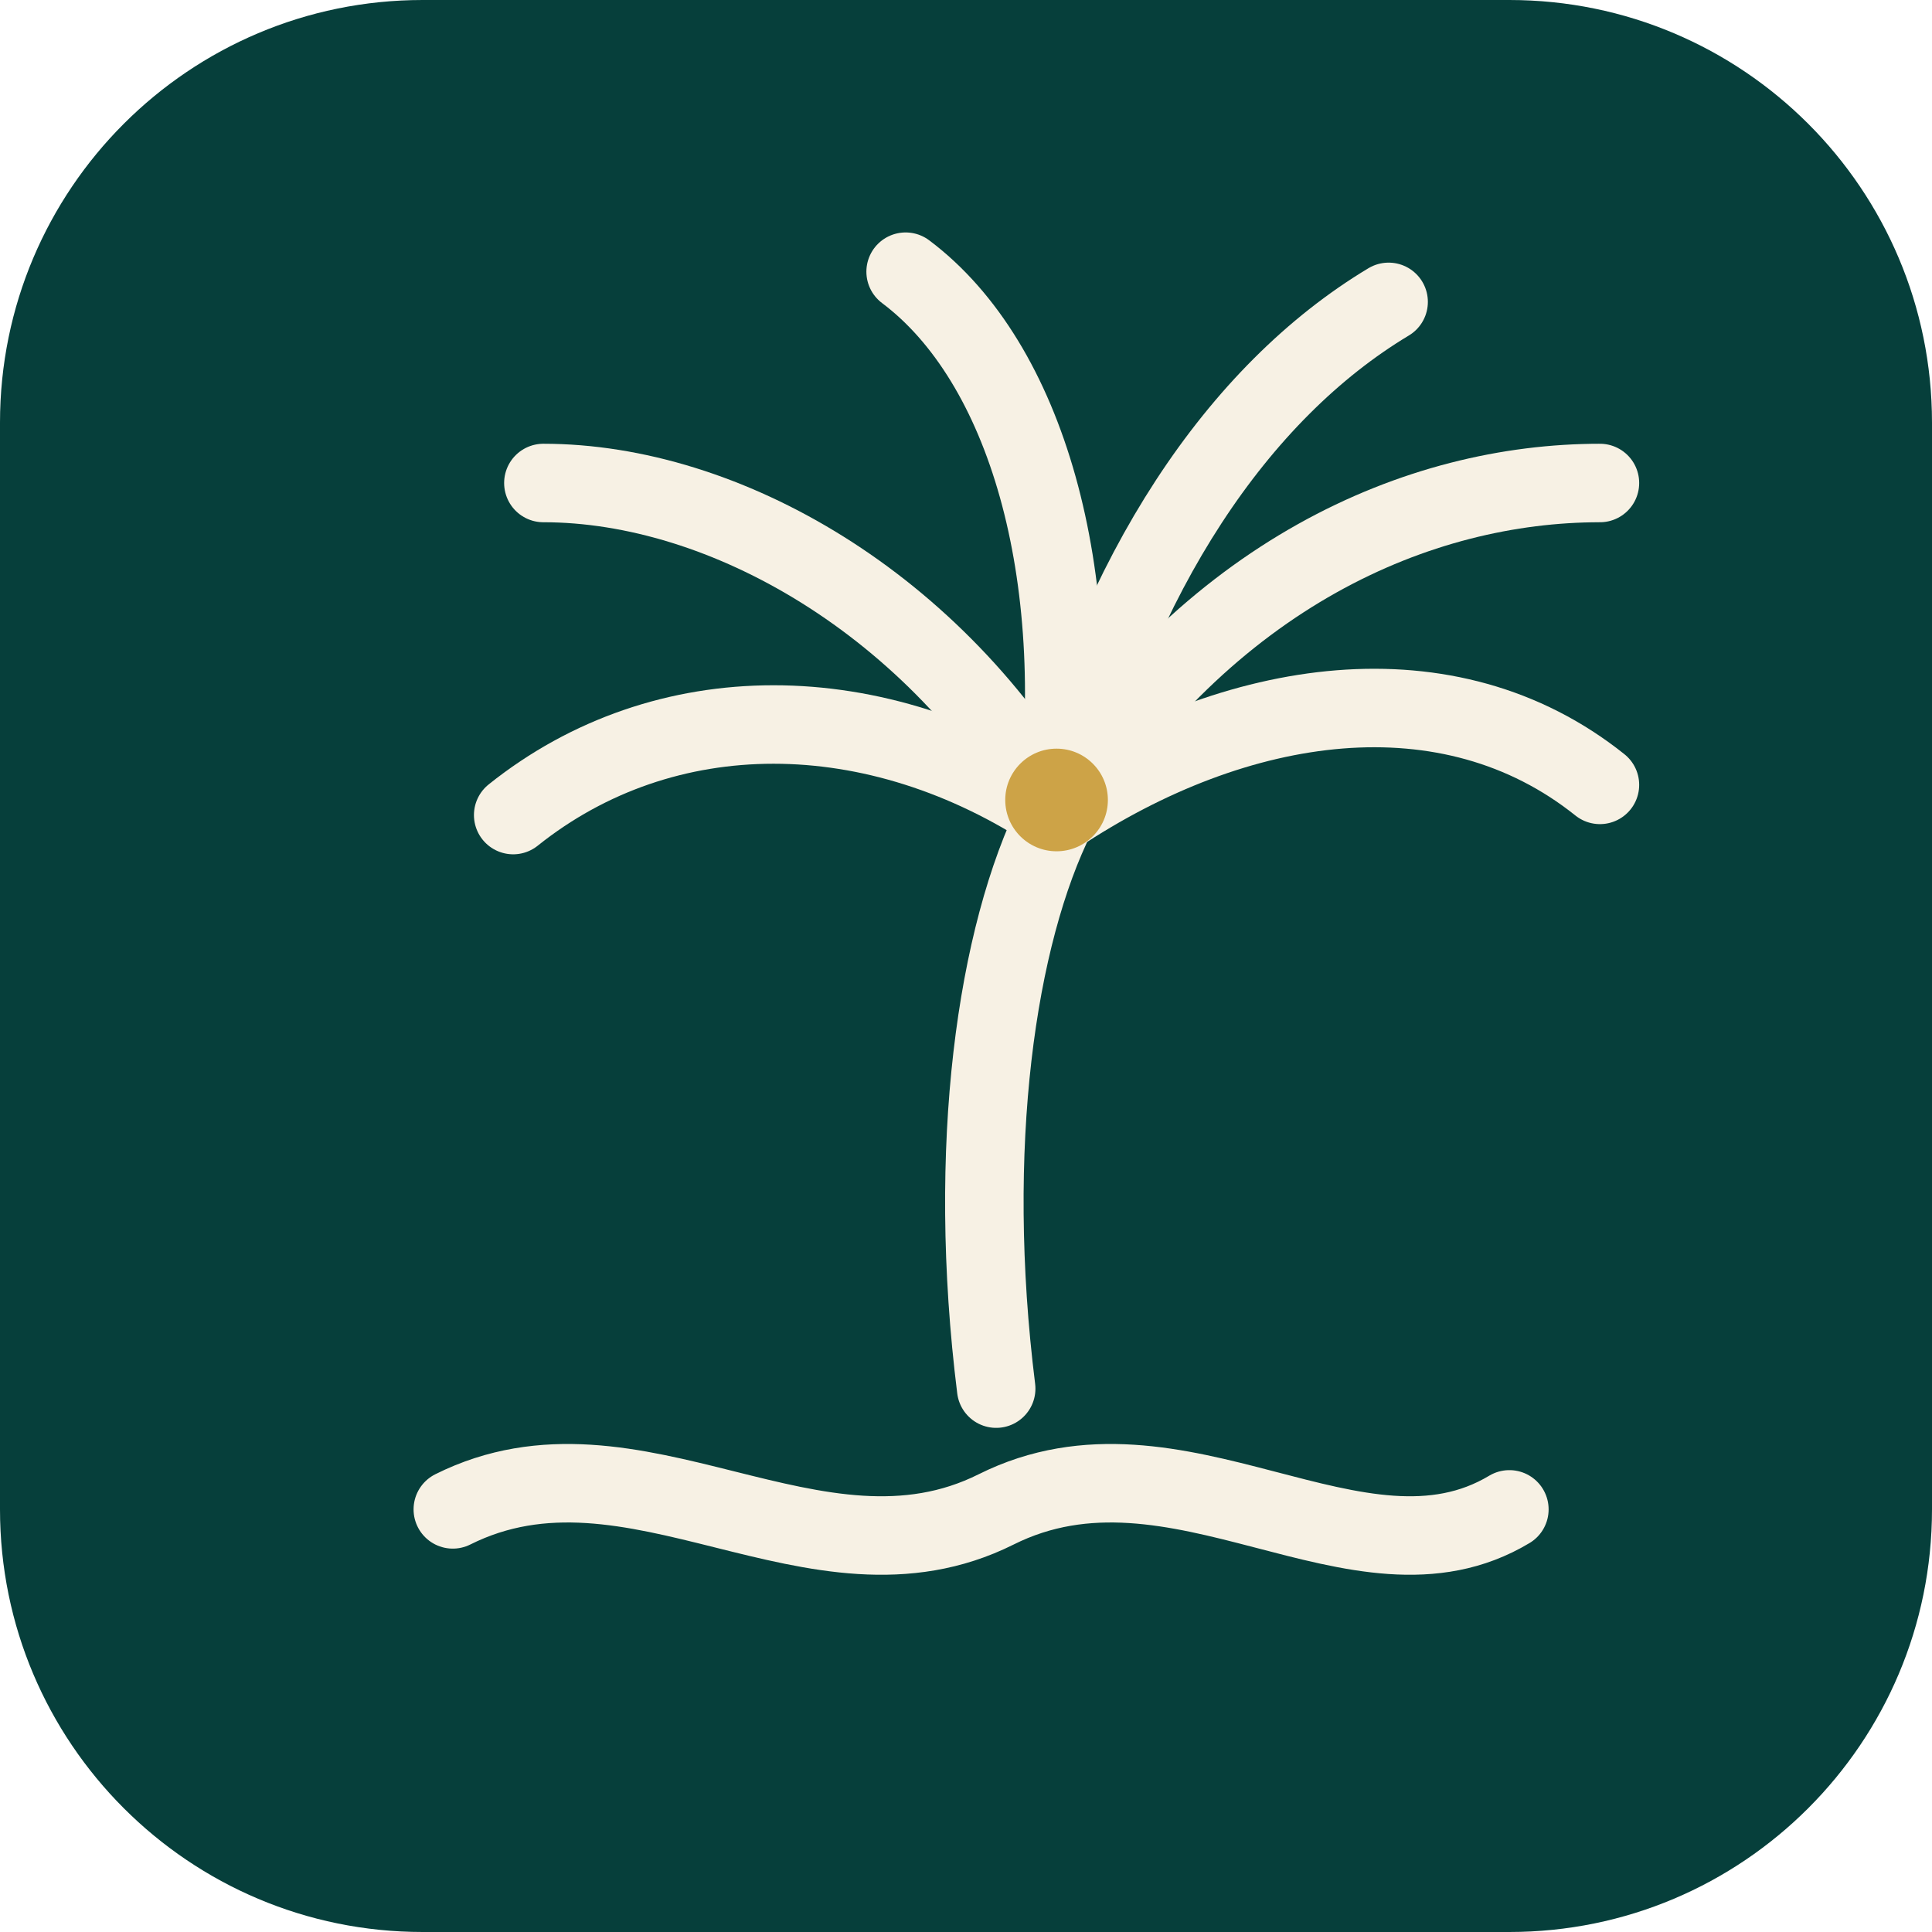
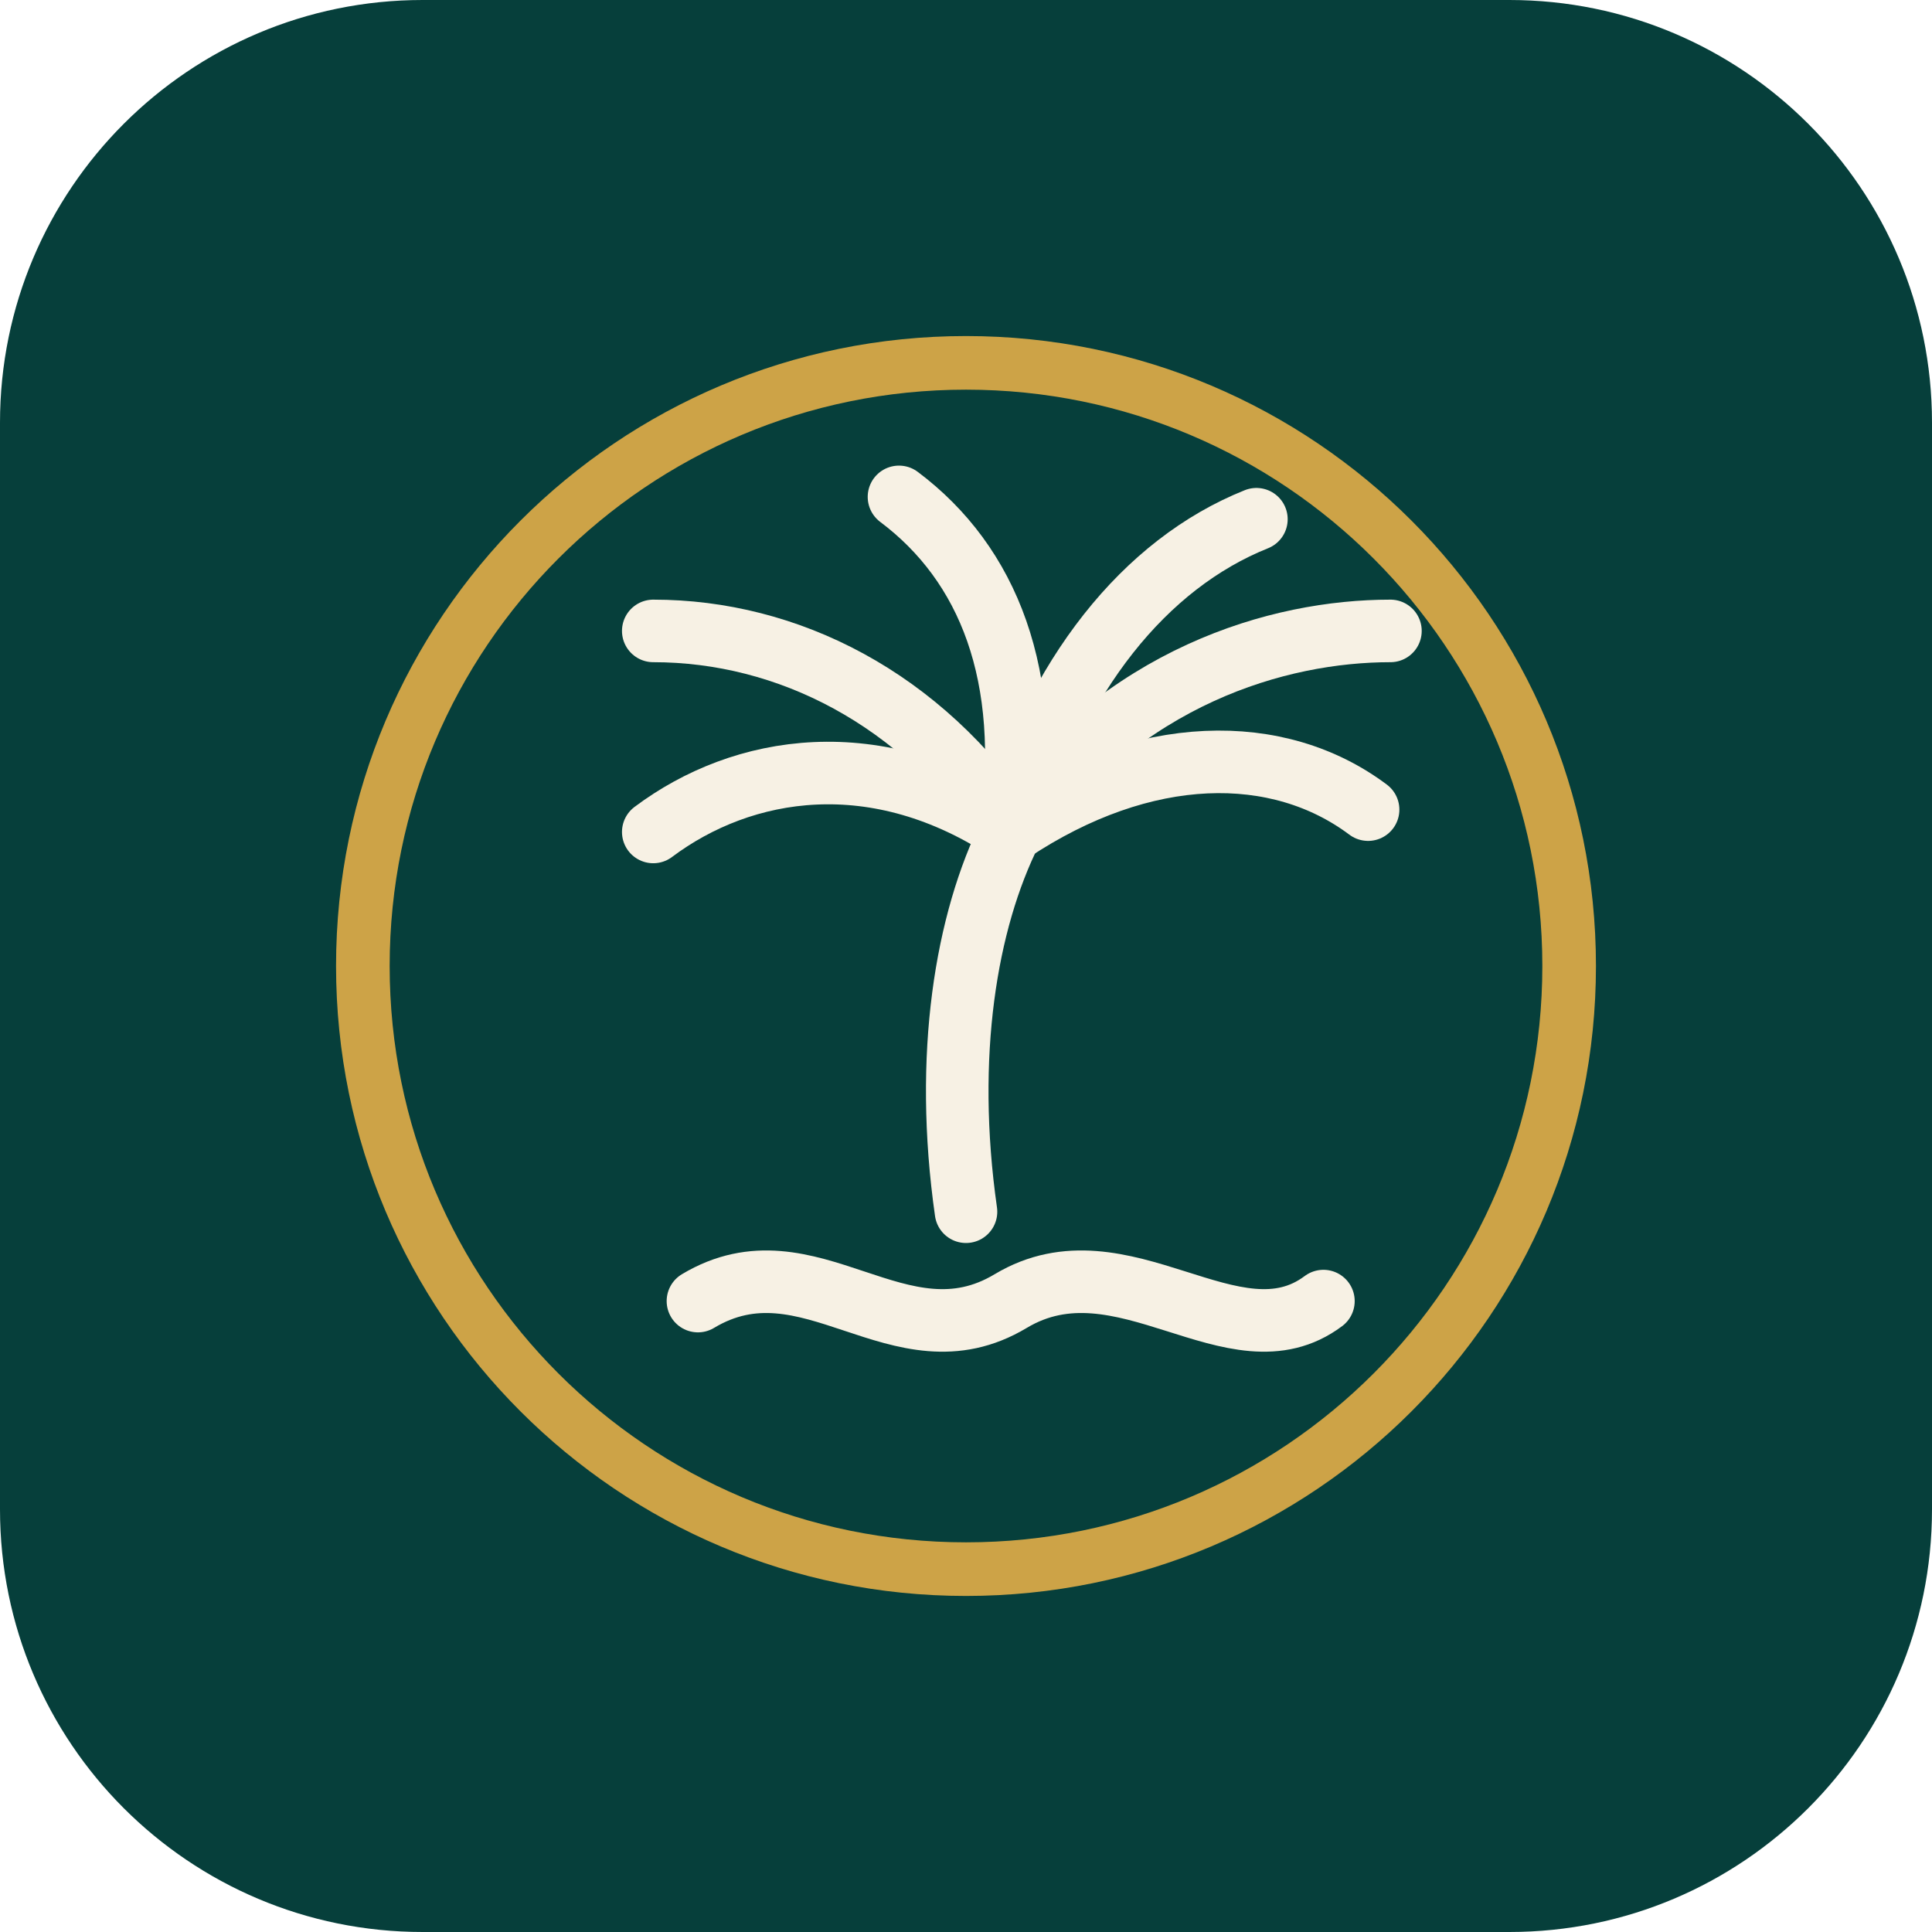
<svg xmlns="http://www.w3.org/2000/svg" viewBox="0 0 64 64" role="img" aria-label="Uvita Concierge Experience">
  <rect width="64" height="64" rx="14" fill="#063F3B" />
-   <g stroke="#F7F1E4" stroke-width="2.6" fill="none" stroke-linecap="round" stroke-linejoin="round">
-     <path d="M33 46 C32 38 33 31 35 27" />
-     <path d="M35 27 C29 23 22 23 17 27" />
-     <path d="M35 27 C31 20 24 16 18 16" />
-     <path d="M35 27 C36 19 34 12 30 9" />
-     <path d="M35 27 C41 23 48 22 53 26" />
-     <path d="M35 27 C40 19 47 16 53 16" />
-     <path d="M35 27 C37 19 41 13 46 10" />
-     <path d="M15 50 C21 47 27 53 33 50 C39 47 45 53 50 50" />
+   <g transform="translate(32 32) scale(0.74) translate(-32 -31)">
+     <circle cx="32" cy="31" r="27" fill="none" stroke="#CDA347" stroke-width="2.4" />
+     <g stroke="#F7F1E4" stroke-width="2.8" fill="none" stroke-linecap="round" stroke-linejoin="round">
+       <path d="M32 42 C31 35 32 29 34 25" />
+       <path d="M34 25 C28 21 22 22 18 25" />
+       <path d="M34 25 C30 19 24 16 18 16" />
+       <path d="M34 25 C35 18 33 13 29 10" />
+       <path d="M34 25 C40 21 46 21 50 24" />
+       <path d="M34 25 C39 18 46 16 51 16" />
+       <path d="M34 25 C36 18 40 13 45 11" />
+       <path d="M20 46 C25 43 29 49 34 46 C39 43 44 49 48 46" />
+     </g>
  </g>
-   <circle cx="35" cy="26.5" r="1.7" fill="#CDA347" />
</svg>
